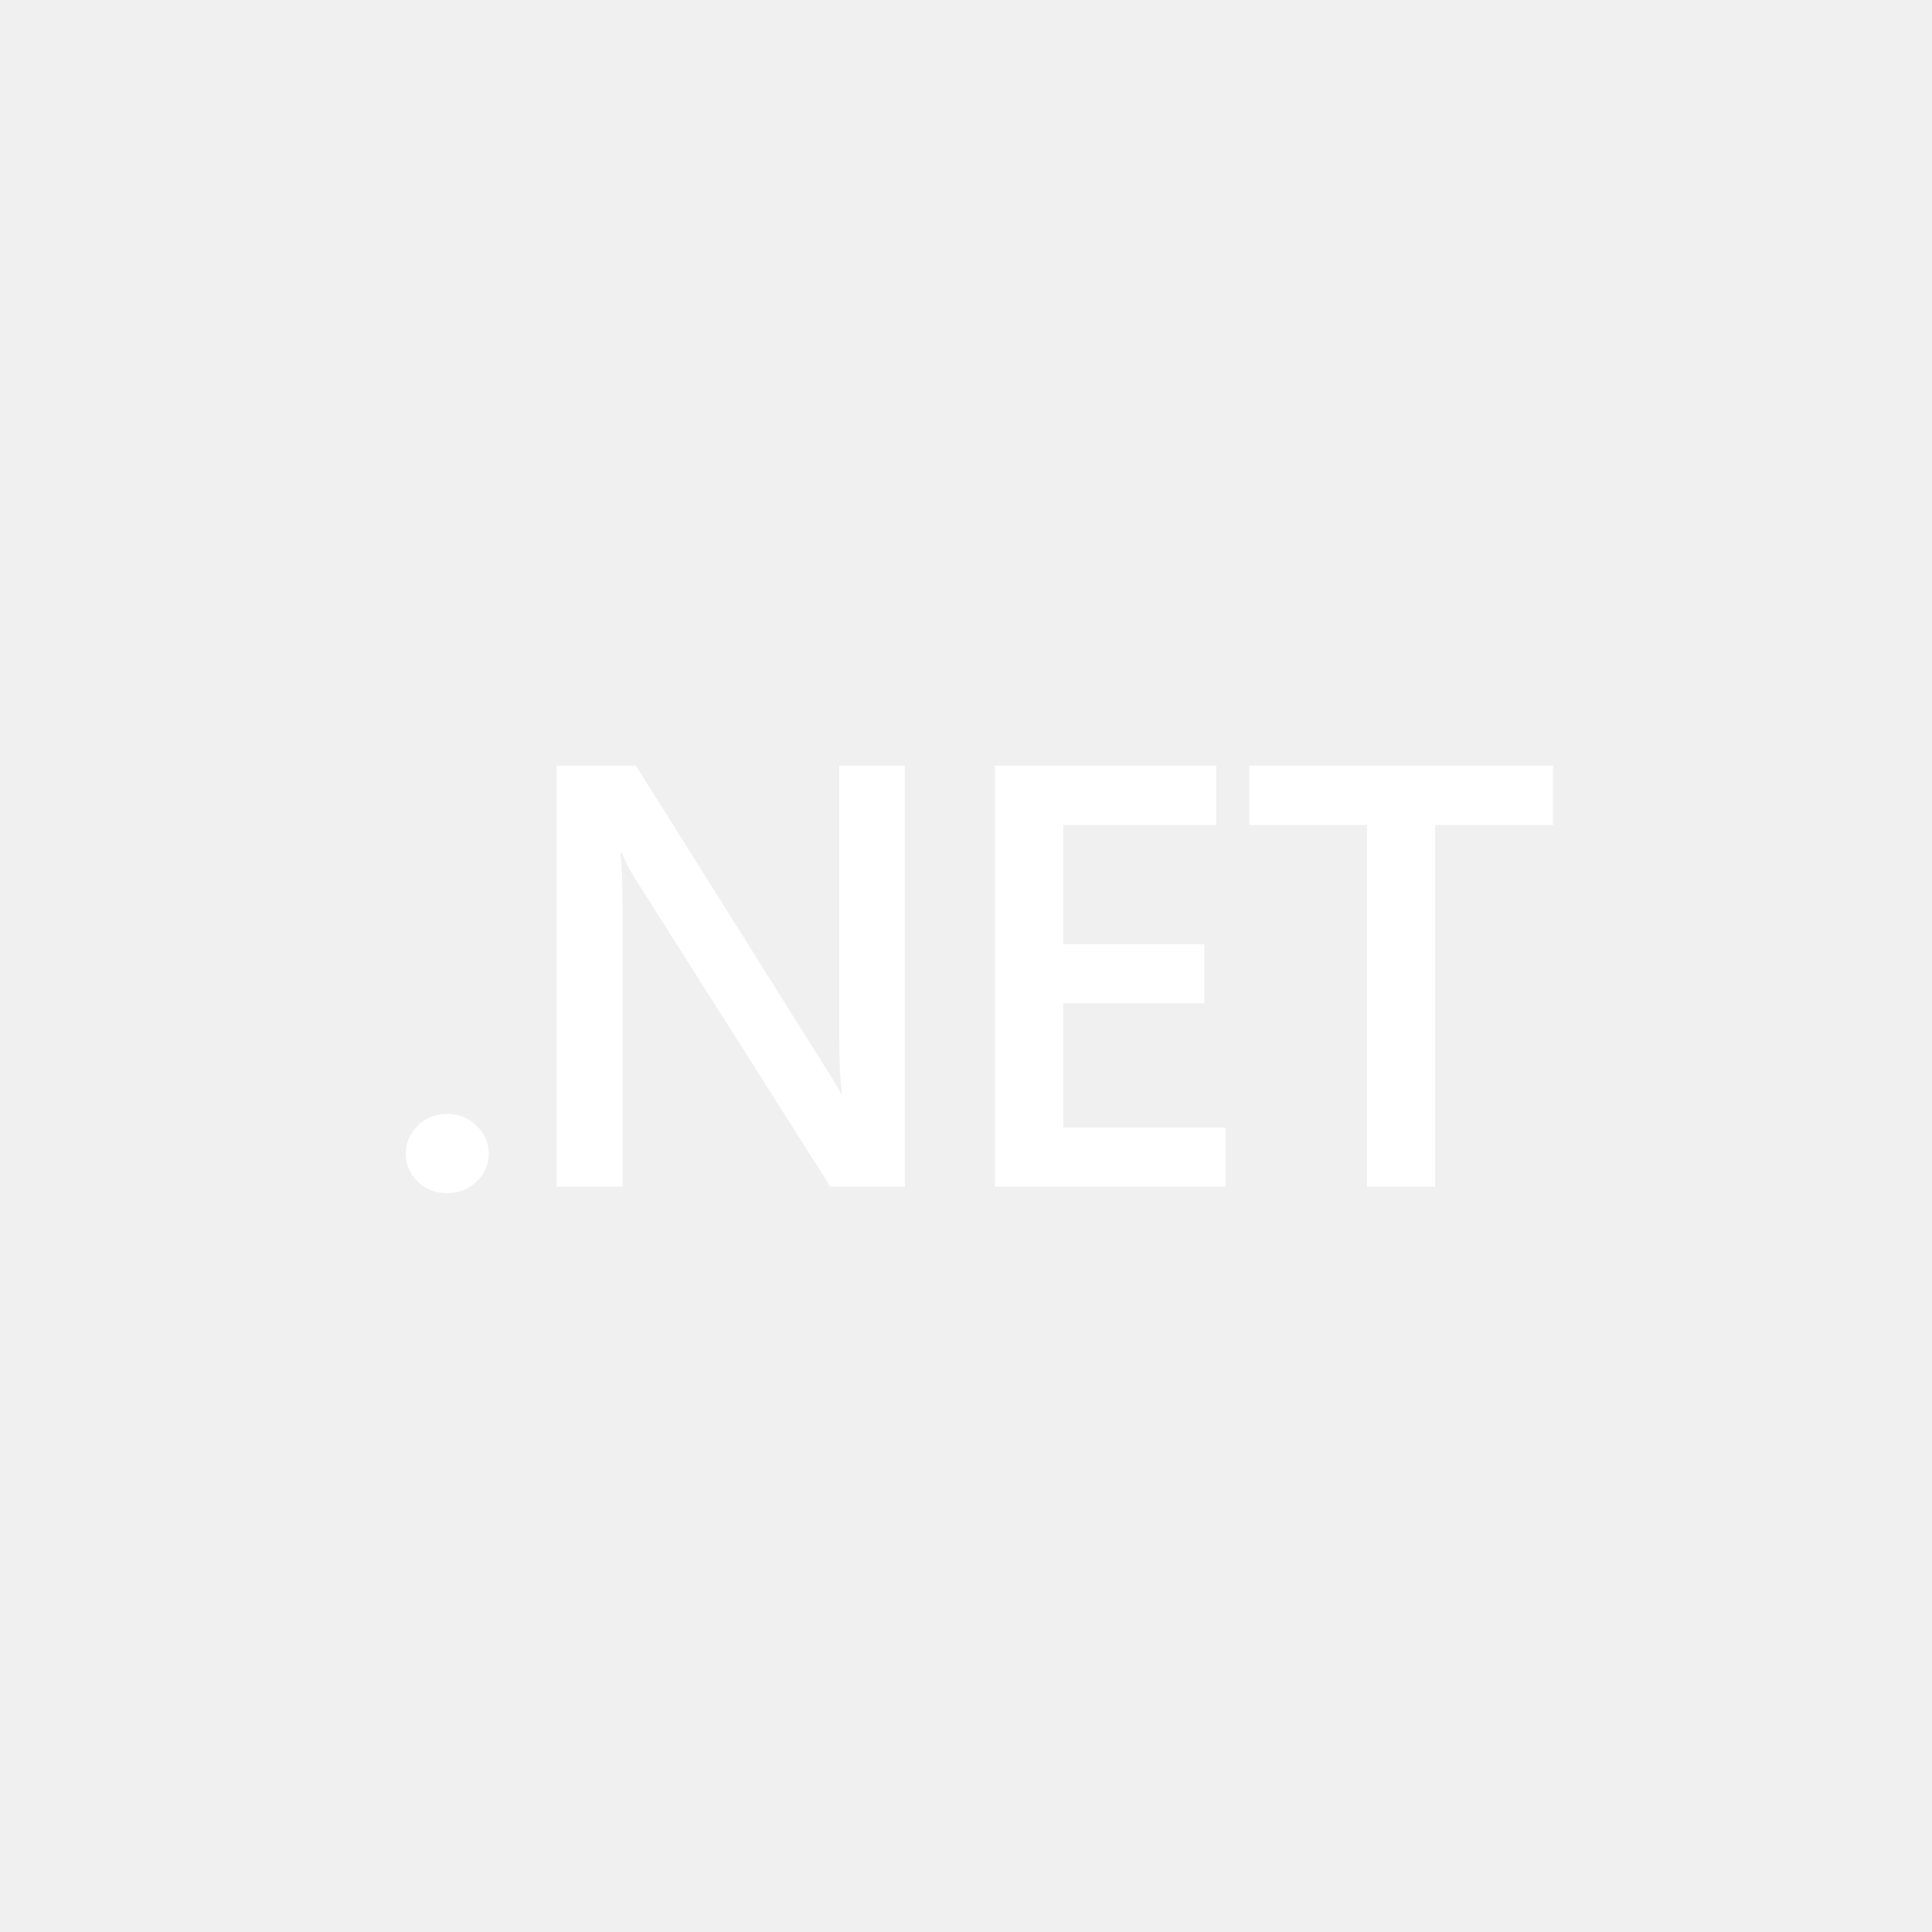
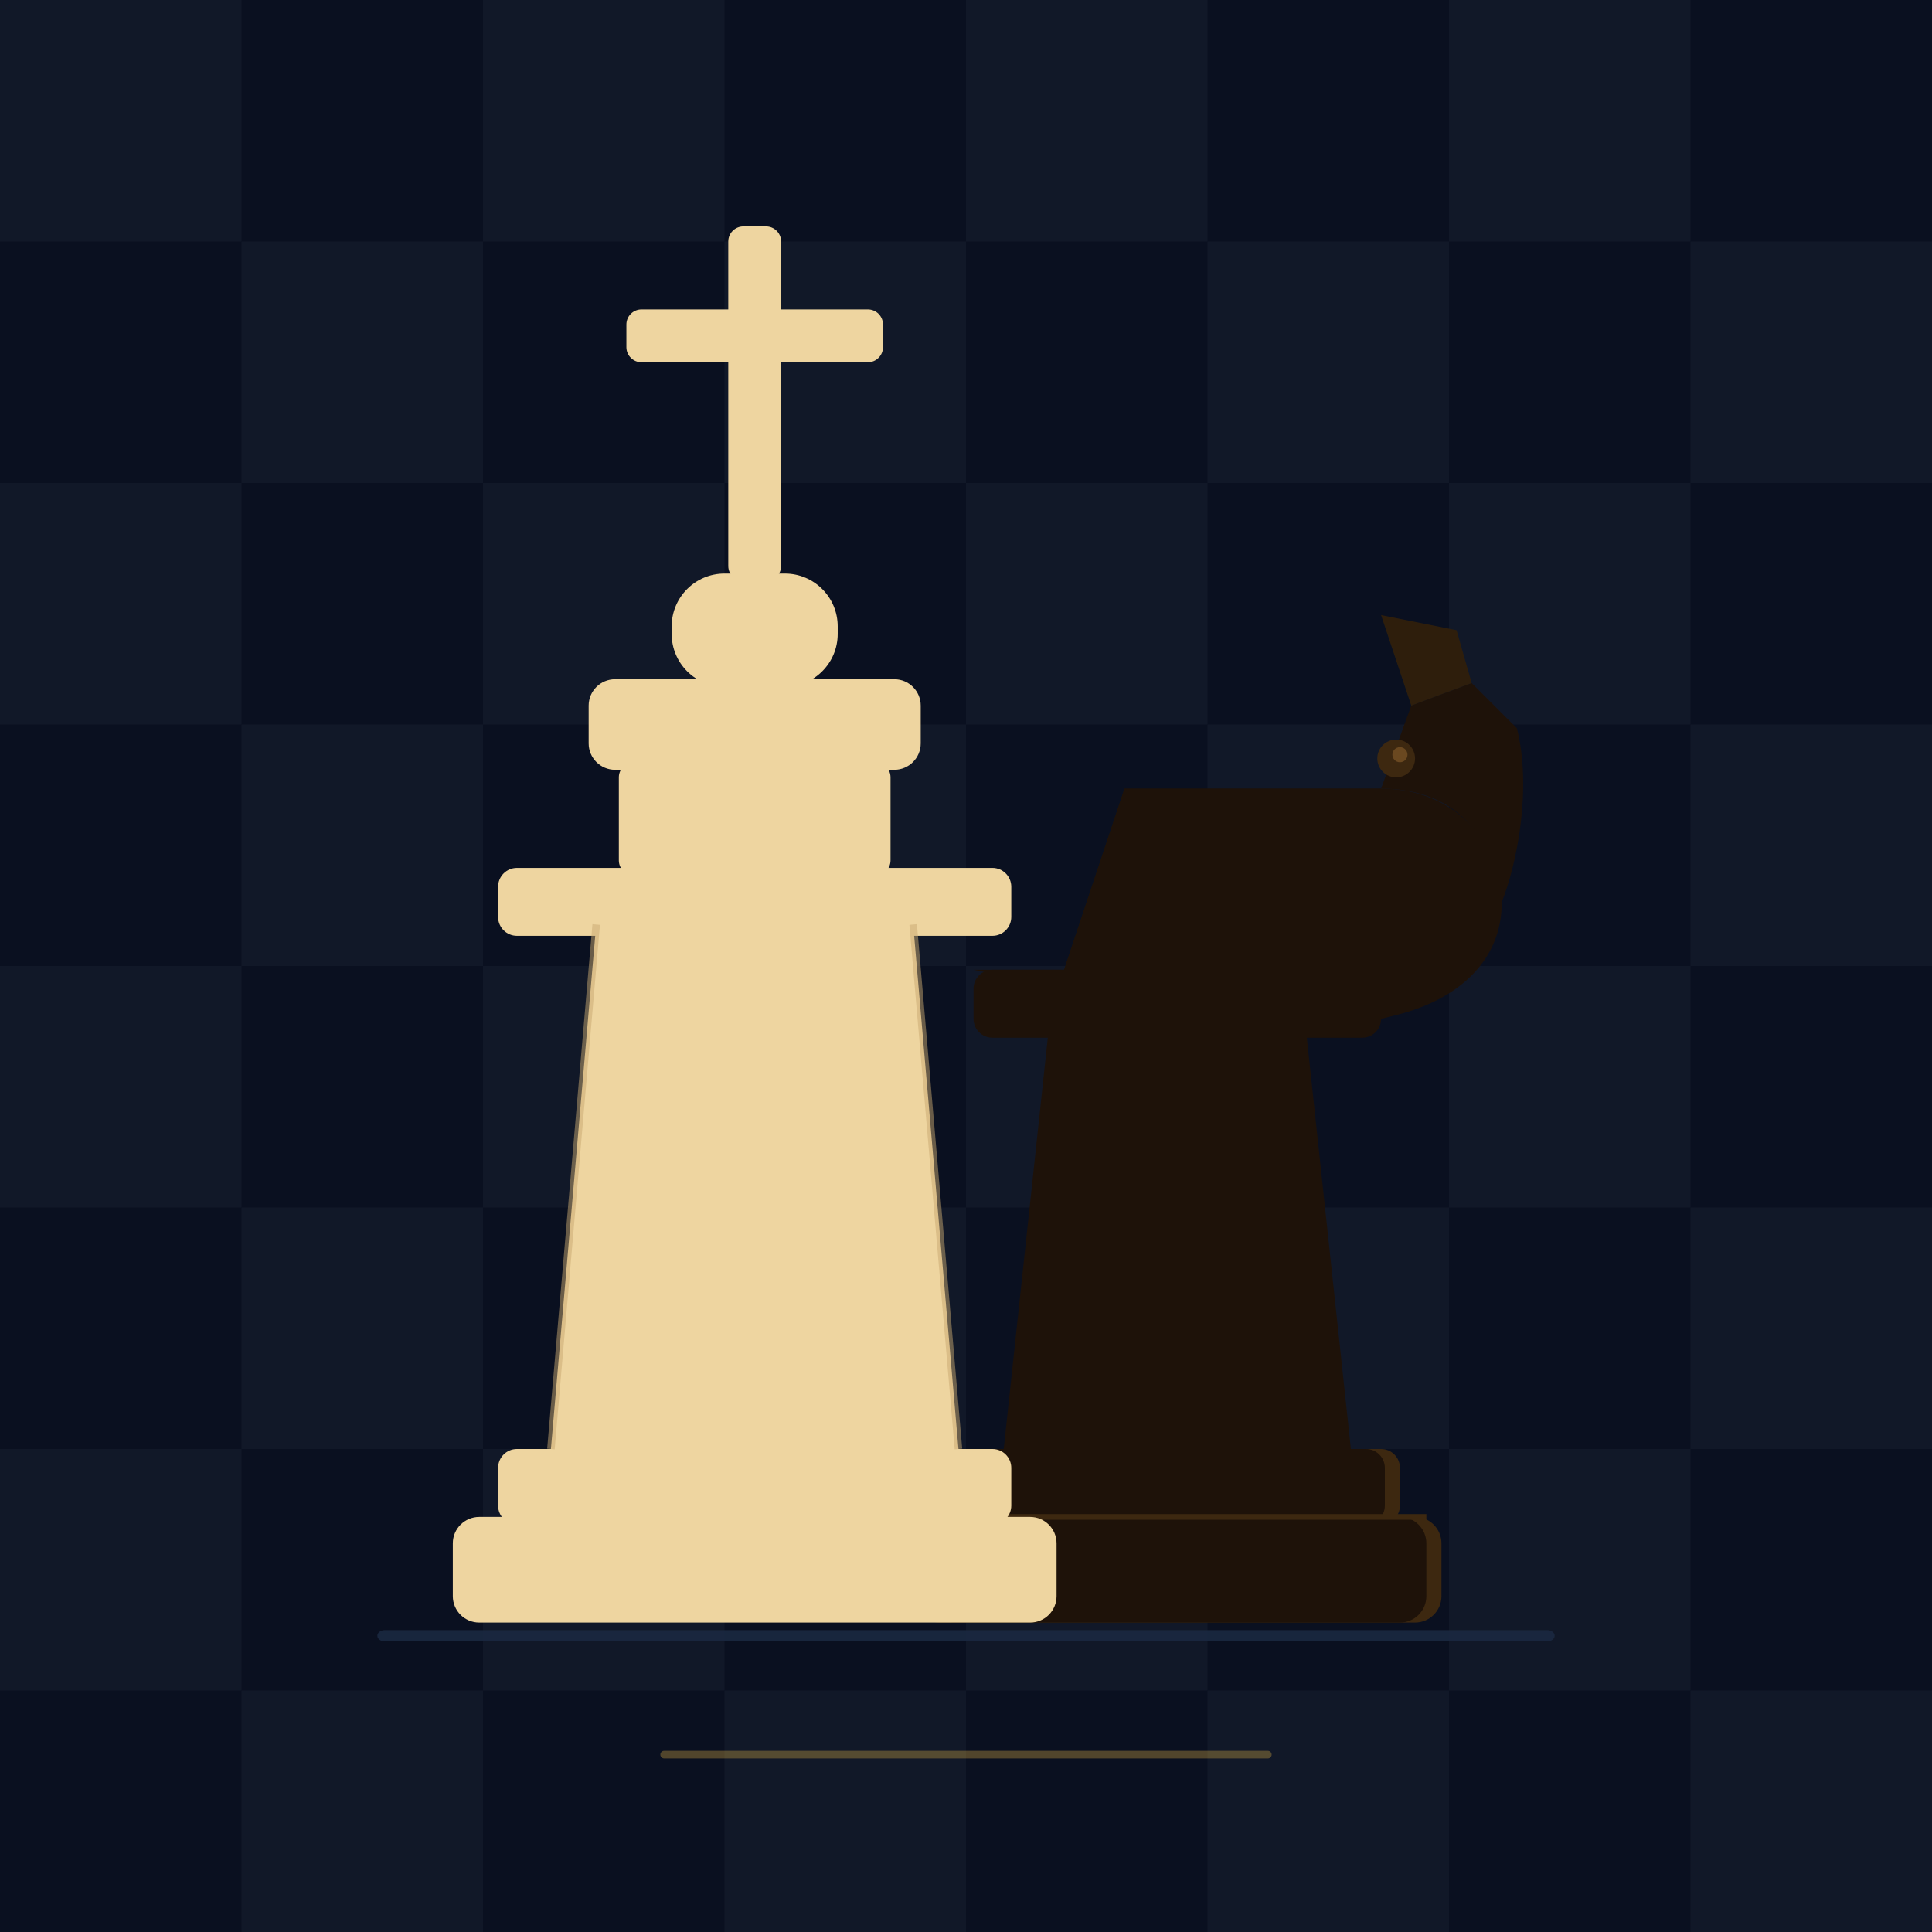
- <svg xmlns="http://www.w3.org/2000/svg" width="456" height="456" viewBox="0 0 456 456" version="1.1" xml:space="preserve" style="fill-rule:evenodd;clip-rule:evenodd;stroke-linejoin:round;stroke-miterlimit:2;">
-   <path d="m 105.5,281.609 c -2.703,0 -5.001,-0.9 -6.893,-2.702 -1.892,-1.848 -2.838,-4.042 -2.838,-6.582 0,-2.587 0.946,-4.804 2.838,-6.652 1.892,-1.848 4.19,-2.772 6.893,-2.772 2.748,0 5.068,0.924 6.96,2.772 1.937,1.848 2.906,4.064 2.906,6.652 0,2.54 -0.968,4.734 -2.906,6.582 -1.892,1.802 -4.212,2.702 -6.96,2.702 z" style="fill:#ffffff;fill-rule:nonzero;stroke-width:0.838" />
-   <path d="M 213.561,280.084 H 195.99 L 149.7,207.054 c -1.171,-1.848 -2.14,-3.765 -2.906,-5.751 h -0.406 c 0.361,2.125 0.541,6.675 0.541,13.65 v 65.132 h -15.543 v -99.36 h 18.719 l 44.737,71.298 c 1.892,2.957 3.109,4.989 3.649,6.098 h 0.27 c -0.45,-2.632 -0.676,-7.09 -0.676,-13.373 v -64.023 h 15.476 z" style="fill:#ffffff;fill-rule:nonzero;stroke-width:0.838" />
-   <path d="m 289.251,280.084 h -54.401 v -99.36 h 52.238 v 13.997 h -36.154 v 28.131 h 33.316 v 13.927 h -33.316 v 29.378 h 38.316 z" style="fill:#ffffff;fill-rule:nonzero;stroke-width:0.838" />
-   <path d="M 366.565,194.721 H 338.722 v 85.363 h -16.084 v -85.363 h -27.775 v -13.997 h 71.701 z" style="fill:#ffffff;fill-rule:nonzero;stroke-width:0.838" />
+ <svg xmlns="http://www.w3.org/2000/svg" width="512" height="512" viewBox="0 0 512 512">
+   <rect width="512" height="512" fill="#0A1020" />
+   <rect x="0" y="0" width="64" height="64" fill="#111828" />
+   <rect x="128" y="0" width="64" height="64" fill="#111828" />
+   <rect x="256" y="0" width="64" height="64" fill="#111828" />
+   <rect x="384" y="0" width="64" height="64" fill="#111828" />
+   <rect x="64" y="64" width="64" height="64" fill="#111828" />
+   <rect x="192" y="64" width="64" height="64" fill="#111828" />
+   <rect x="320" y="64" width="64" height="64" fill="#111828" />
+   <rect x="448" y="64" width="64" height="64" fill="#111828" />
+   <rect x="0" y="128" width="64" height="64" fill="#111828" />
+   <rect x="128" y="128" width="64" height="64" fill="#111828" />
+   <rect x="256" y="128" width="64" height="64" fill="#111828" />
+   <rect x="384" y="128" width="64" height="64" fill="#111828" />
+   <rect x="64" y="192" width="64" height="64" fill="#111828" />
+   <rect x="192" y="192" width="64" height="64" fill="#111828" />
+   <rect x="320" y="192" width="64" height="64" fill="#111828" />
+   <rect x="448" y="192" width="64" height="64" fill="#111828" />
+   <rect x="0" y="256" width="64" height="64" fill="#111828" />
+   <rect x="128" y="256" width="64" height="64" fill="#111828" />
+   <rect x="256" y="256" width="64" height="64" fill="#111828" />
+   <rect x="384" y="256" width="64" height="64" fill="#111828" />
+   <rect x="64" y="320" width="64" height="64" fill="#111828" />
+   <rect x="192" y="320" width="64" height="64" fill="#111828" />
+   <rect x="320" y="320" width="64" height="64" fill="#111828" />
+   <rect x="448" y="320" width="64" height="64" fill="#111828" />
+   <rect x="0" y="384" width="64" height="64" fill="#111828" />
+   <rect x="128" y="384" width="64" height="64" fill="#111828" />
+   <rect x="256" y="384" width="64" height="64" fill="#111828" />
+   <rect x="384" y="384" width="64" height="64" fill="#111828" />
+   <rect x="64" y="448" width="64" height="64" fill="#111828" />
+   <rect x="192" y="448" width="64" height="64" fill="#111828" />
+   <rect x="320" y="448" width="64" height="64" fill="#111828" />
+   <rect x="448" y="448" width="64" height="64" fill="#111828" />
+   <g transform="translate(312,430)">
+     <rect x="-70" y="-28" width="140" height="28" rx="7" fill="#3D2810" />
+     <rect x="-59" y="-46" width="118" height="20" rx="5" fill="#3D2810" />
+     <rect x="-66" y="-28" width="132" height="28" rx="7" fill="#1E1209" />
+     <rect x="-55" y="-46" width="110" height="20" rx="5" fill="#1E1209" />
+     <path d="M -46,-46 L 46,-46 L 34,-158 L -34,-158 Z" fill="#1E1209" />
+     <rect x="-54" y="-173" width="108" height="18" rx="5" fill="#1E1209" />
+     <path d="M -30,-173 L 38,-173 L 54,-221 L -14,-221 Z" fill="#1E1209" />
+     <path d="       M -14,-221       L  54,-221       C  74,-221  86,-206  86,-191       C  86,-175  74,-165  58,-161       L  34,-155       L -54,-173       L -30,-173       Z" fill="#1E1209" />
+     <path d="       M  54,-221       L  62,-243       L  78,-249       L  90,-237       C  94,-221  90,-201  86,-191       C  84,-208  74,-221  54,-221       Z" fill="#1E1209" />
+     <path d="M 62,-243 L 54,-267 L 74,-263 L 78,-249 Z" fill="#2E1E0C" />
+     <circle cx="58" cy="-229" r="5" fill="#3D2810" />
+     <circle cx="59" cy="-230" r="2" fill="#6A4820" />
+     <path d="M -66,-28 L 66,-28" stroke="#3D2810" stroke-width="1.5" fill="none" />
+   </g>
+   <g transform="translate(200,430)" fill="#EED5A0">
+     <rect x="-80" y="-28" width="160" height="28" rx="7" />
+     <rect x="-68" y="-46" width="136" height="20" rx="5" />
+     <path d="M -54,-46 L 54,-46 L 42,-185 L -42,-185 Z" />
+     <rect x="-68" y="-200" width="136" height="18" rx="5" />
+     <rect x="-36" y="-228" width="72" height="30" rx="4" />
+     <rect x="-44" y="-250" width="88" height="24" rx="7" />
+     <rect x="-22" y="-278" width="44" height="30" rx="14" />
+     <rect x="-7" y="-370" width="14" height="94" rx="4" />
+     <rect x="-34" y="-348" width="68" height="14" rx="4" />
+     <path d="M -54,-46 L -42,-185" stroke="#C8A870" stroke-width="2" fill="none" opacity="0.5" />
+     <path d="M  54,-46 L  42,-185" stroke="#C8A870" stroke-width="2" fill="none" opacity="0.5" />
+   </g>
+   <rect x="100" y="432" width="312" height="3" rx="2" fill="#1A2840" opacity="0.9" />
+   <rect x="175" y="464" width="162" height="2" rx="1" fill="#D4A843" opacity="0.35" />
</svg>
